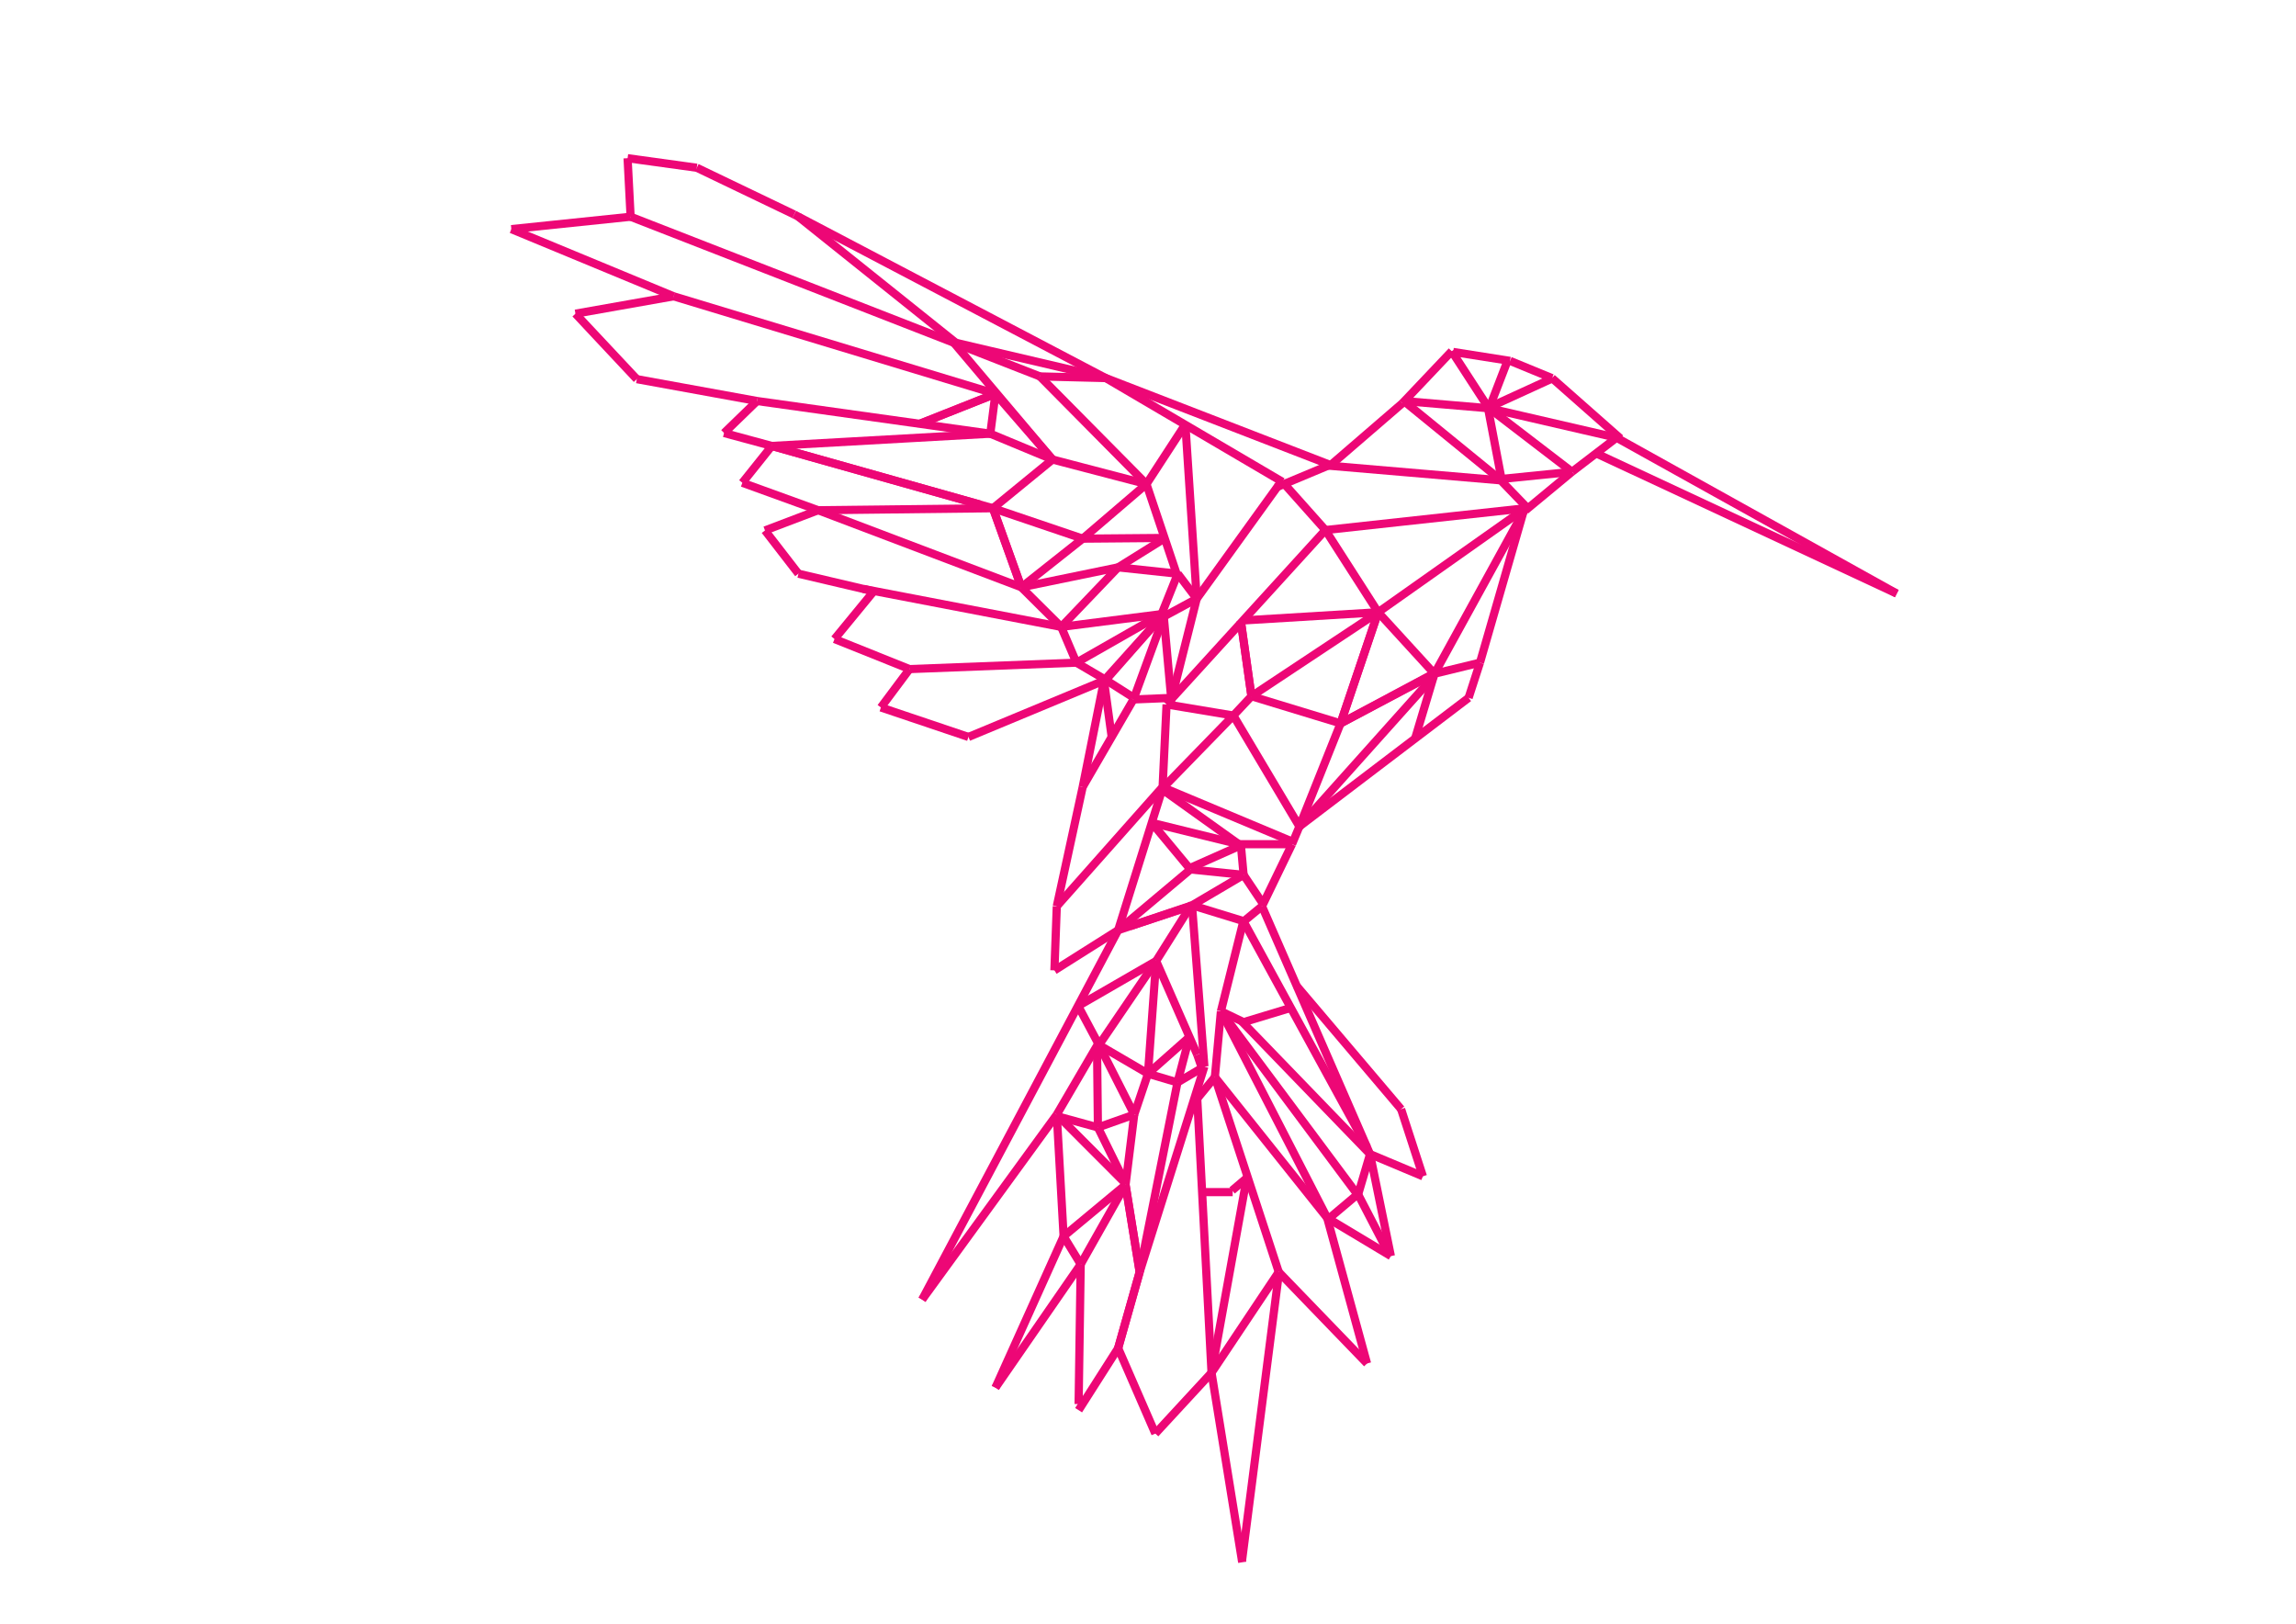
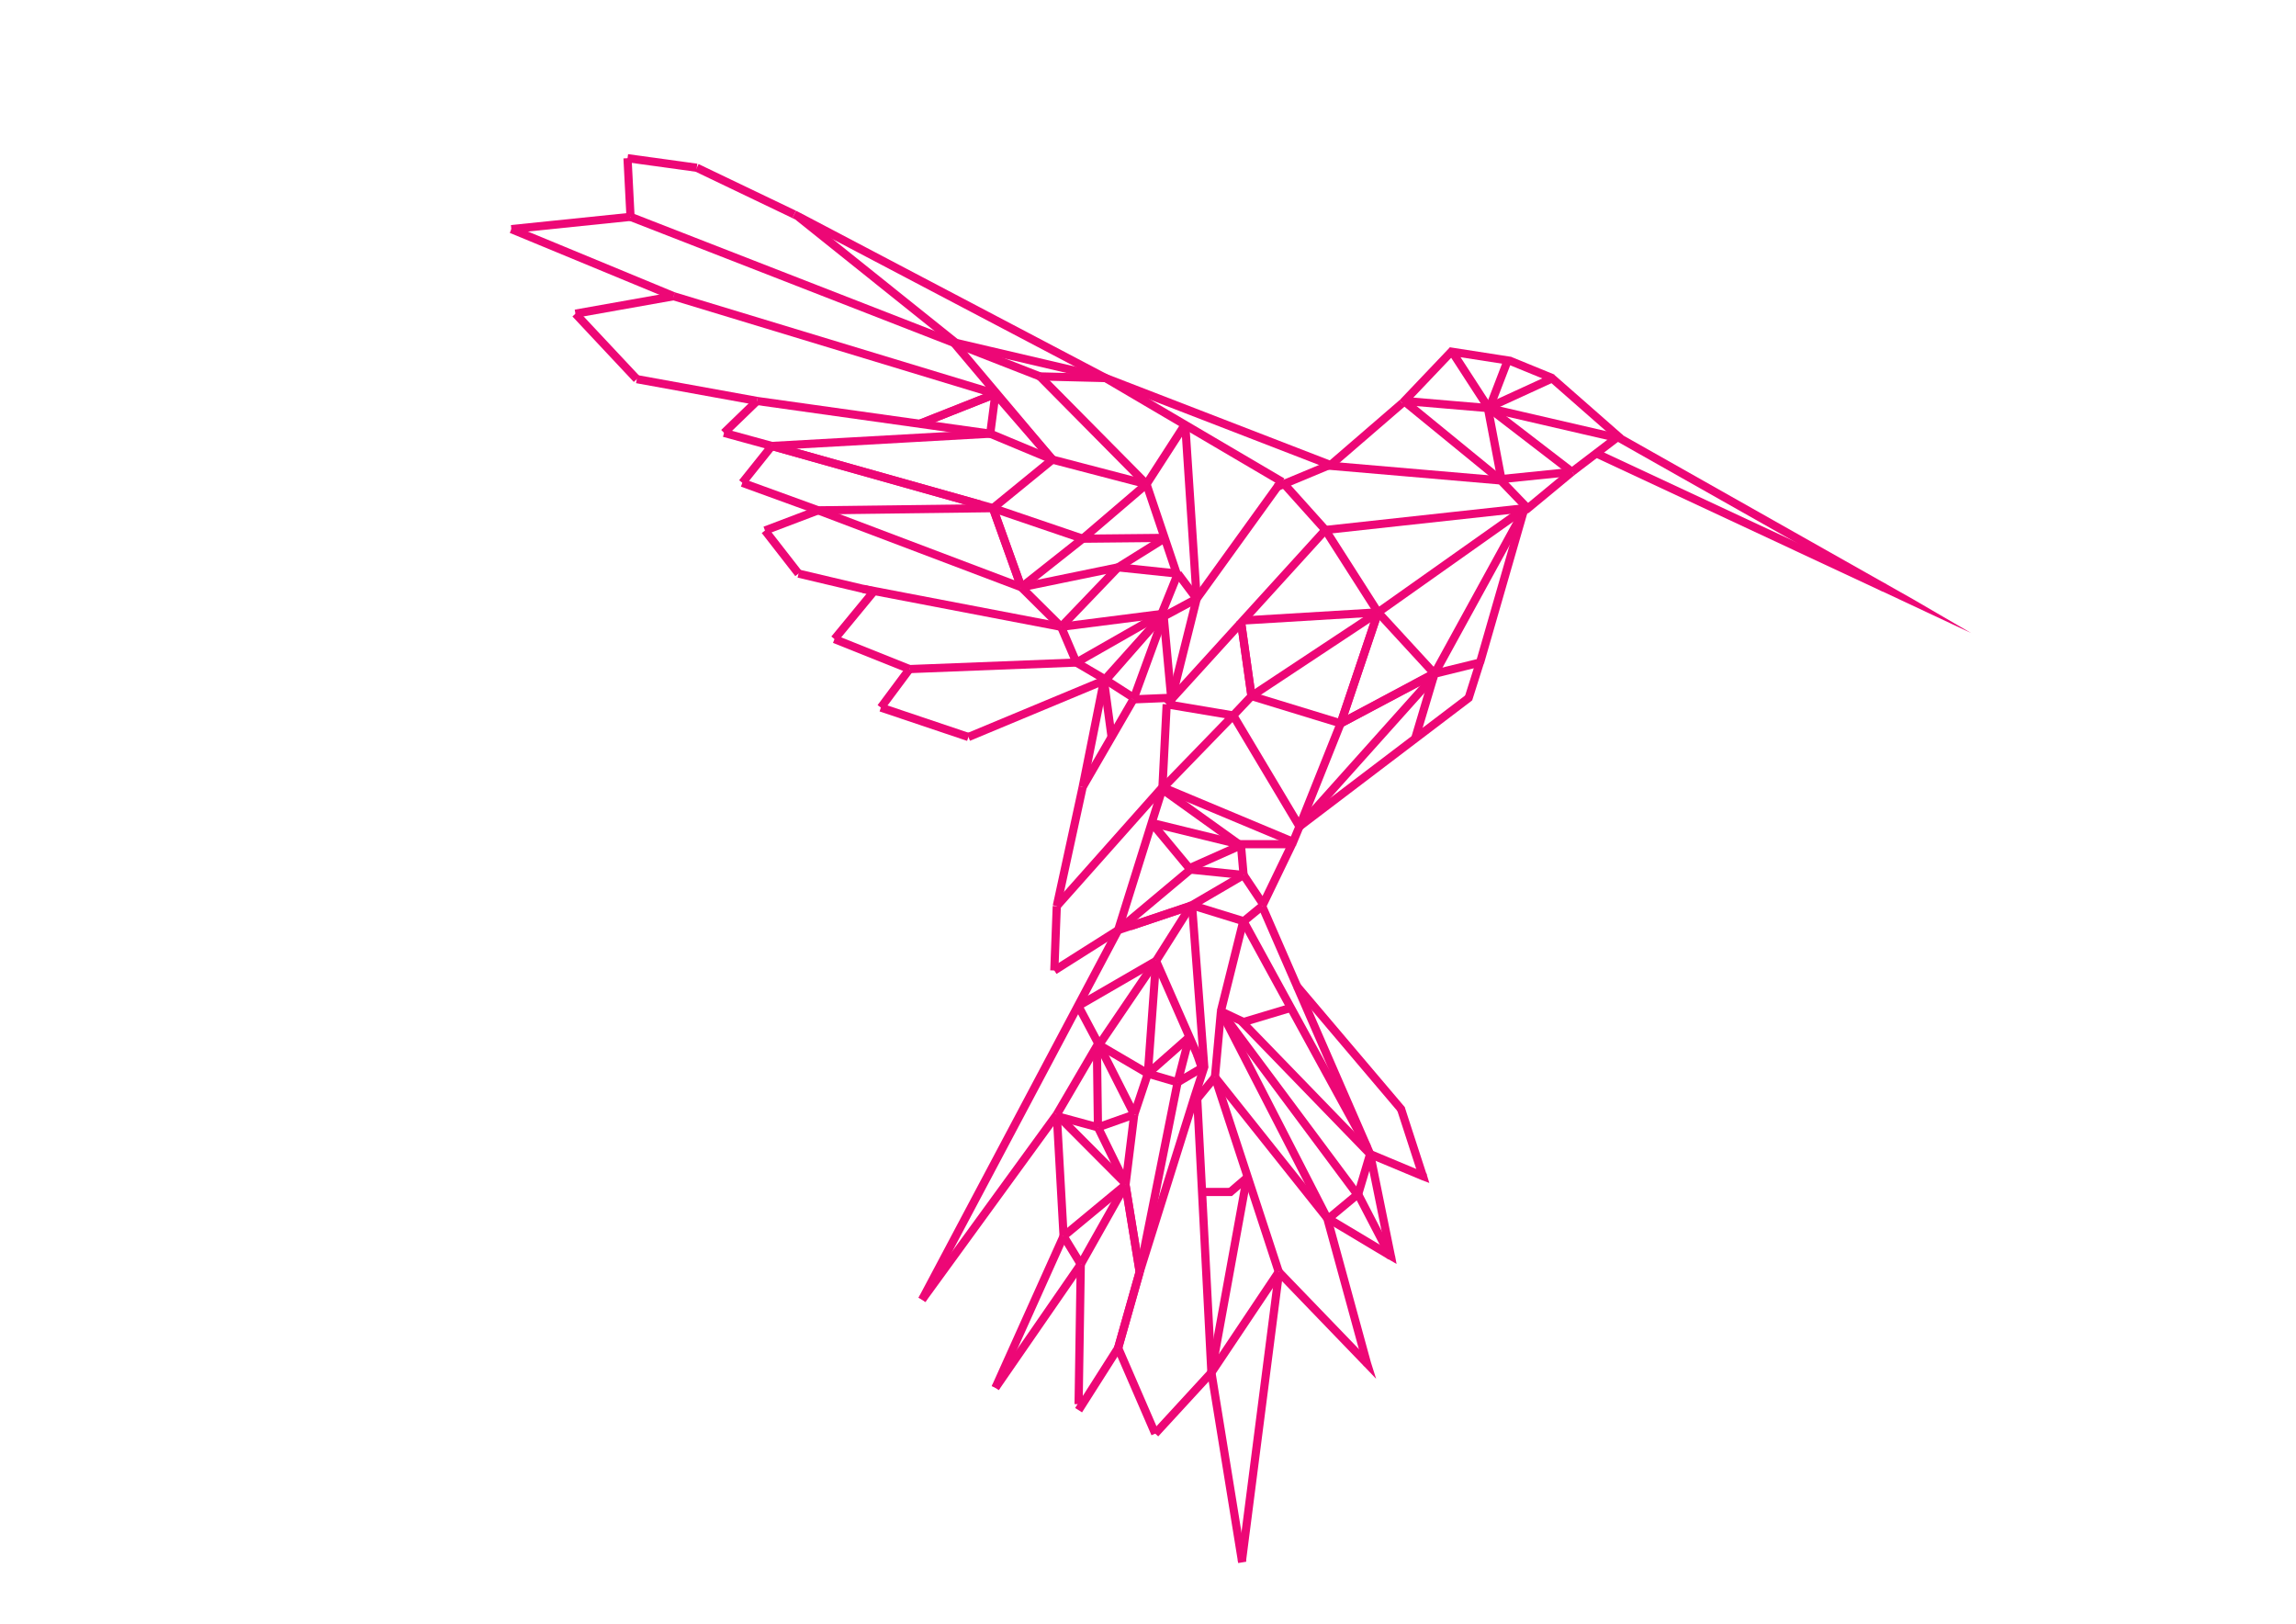
- <svg xmlns="http://www.w3.org/2000/svg" viewBox="0 0 841.89 595.28">
-   <defs>
-     <style>.cls-1{fill:none;stroke:#ed0776;stroke-miterlimit:10;stroke-width:3px;}</style>
-   </defs>
-   <g id="Layer_2" data-name="Layer 2">
-     <line class="cls-1" x1="526" y1="247.66" x2="526" y2="246.99" />
-     <line class="cls-1" x1="514.25" y1="147.81" x2="487.92" y2="170.52" />
-     <polyline class="cls-1" points="576.42 172.97 560.21 186.39 559.33 187.12" />
-     <polyline class="cls-1" points="560.42 186.61 560.21 186.39 549.87 175.66" />
-     <line class="cls-1" x1="549.87" y1="175.66" x2="576.42" y2="172.97" />
-     <line class="cls-1" x1="532.31" y1="128.75" x2="545.62" y2="149.25" />
-     <line class="cls-1" x1="585.26" y1="166.2" x2="695.5" y2="217.62" />
-     <line class="cls-1" x1="695.5" y1="217.62" x2="592.75" y2="160.47" />
-     <line class="cls-1" x1="470.25" y1="176.66" x2="486" y2="194.33" />
-     <polyline class="cls-1" points="486 194.33 429.57 256.26 427.75 258.25" />
-     <polyline class="cls-1" points="429.38 257 429.57 256.26 438.81 219.5" />
-     <line class="cls-1" x1="434.65" y1="155.54" x2="438.81" y2="219.5" />
-     <line class="cls-1" x1="438.81" y1="219.5" x2="470.1" y2="176.11" />
-     <line class="cls-1" x1="405.44" y1="138.59" x2="470.25" y2="176.66" />
-     <line class="cls-1" x1="487.92" y1="170.51" x2="405.44" y2="138.59" />
-     <line class="cls-1" x1="415.61" y1="256.43" x2="397" y2="288.5" />
-     <line class="cls-1" x1="425.96" y1="288.9" x2="387.5" y2="332.25" />
-     <line class="cls-1" x1="387.5" y1="332.25" x2="397" y2="288.5" />
-     <line class="cls-1" x1="436.5" y1="318.75" x2="422.32" y2="301.66" />
-     <polyline class="cls-1" points="410 341 422.32 301.66 426.29 289" />
-     <line class="cls-1" x1="455.13" y1="310.13" x2="426.45" y2="289.63" />
-     <line class="cls-1" x1="436.5" y1="318.75" x2="410" y2="341" />
-     <line class="cls-1" x1="410" y1="341" x2="436.5" y2="332.25" />
-     <line class="cls-1" x1="436.5" y1="332.25" x2="456" y2="320.75" />
-     <line class="cls-1" x1="456" y1="320.75" x2="436.5" y2="318.75" />
-     <polyline class="cls-1" points="444.24 503.25 455.41 572.23 455.5 572.75" />
-     <polyline class="cls-1" points="455.39 572.42 455.41 572.23 468.88 467.25" />
-     <line class="cls-1" x1="444.24" y1="503.25" x2="457.17" y2="431.75" />
-     <line class="cls-1" x1="468.88" y1="466.34" x2="444.24" y2="503.25" />
-     <line class="cls-1" x1="423.93" y1="352.31" x2="439" y2="386.68" />
-     <line class="cls-1" x1="441.62" y1="391" x2="437.09" y2="331.9" />
-     <line class="cls-1" x1="414.35" y1="339.56" x2="437.09" y2="331.9" />
-     <line class="cls-1" x1="423.93" y1="352.31" x2="395.35" y2="368.81" />
-     <line class="cls-1" x1="386.63" y1="355.75" x2="410" y2="341" />
-     <line class="cls-1" x1="412.71" y1="434.38" x2="417.89" y2="466.34" />
-     <line class="cls-1" x1="420.94" y1="393.62" x2="402.98" y2="383.12" />
-     <line class="cls-1" x1="402.98" y1="383.12" x2="415.9" y2="408.62" />
-     <line class="cls-1" x1="415.9" y1="408.62" x2="412.71" y2="434.38" />
-     <line class="cls-1" x1="455.92" y1="337.68" x2="437.09" y2="331.9" />
-     <line class="cls-1" x1="410" y1="341" x2="338.12" y2="476.46" />
-     <line class="cls-1" x1="338.12" y1="476.46" x2="387.5" y2="408.62" />
-     <line class="cls-1" x1="402.58" y1="413.33" x2="387.53" y2="409.2" />
-     <line class="cls-1" x1="396.27" y1="463.5" x2="390" y2="453.25" />
-     <line class="cls-1" x1="390" y1="453.25" x2="365" y2="508.75" />
-     <line class="cls-1" x1="365" y1="508.75" x2="396.27" y2="463.5" />
-     <line class="cls-1" x1="404.8" y1="249.52" x2="407.63" y2="270.18" />
-     <line class="cls-1" x1="397" y1="288.5" x2="404.8" y2="249.52" />
-     <line class="cls-1" x1="292.76" y1="79.46" x2="350.5" y2="125.66" />
-     <polyline class="cls-1" points="350.5 125.67 405.25 138.5 405.8 138.63" />
-     <polyline class="cls-1" points="405.44 138.59 405.25 138.5 292.76 79.44 291.2 78.63" />
-     <polyline class="cls-1" points="426.73 225.14 405.48 249.29 405.06 249.77" />
-     <polyline class="cls-1" points="405.08 249.04 405.48 249.29 415.33 255.56" />
-     <line class="cls-1" x1="429.38" y1="255.25" x2="426.73" y2="226.04" />
-     <line class="cls-1" x1="349.75" y1="125.67" x2="231.23" y2="79.46" />
-     <line class="cls-1" x1="426.73" y1="226.04" x2="415.61" y2="256.43" />
-     <line class="cls-1" x1="415.61" y1="256.43" x2="430" y2="255.84" />
-     <line class="cls-1" x1="426.73" y1="226.04" x2="438.81" y2="219.5" />
-     <line class="cls-1" x1="559.33" y1="186.33" x2="526" y2="246.99" />
-     <line class="cls-1" x1="552.68" y1="132.5" x2="546.06" y2="149.69" />
-     <line class="cls-1" x1="569.09" y1="138.63" x2="553.71" y2="132.31" />
-     <line class="cls-1" x1="594.17" y1="160.75" x2="569.09" y2="138.63" />
-     <line class="cls-1" x1="546.06" y1="149.69" x2="592.75" y2="160.47" />
-     <polyline class="cls-1" points="532.32 128.75 514.98 147.04 514.88 147.13 514.25 147.81" />
-     <polyline class="cls-1" points="514.75 147.02 514.88 147.13 549.88 175.66" />
-     <polyline class="cls-1" points="514.75 147.02 514.98 147.04 545.63 149.65 546.07 149.69" />
-     <polyline class="cls-1" points="545.63 149.69 550.55 175.53 550.64 176.01" />
-     <line class="cls-1" x1="559.33" y1="186.33" x2="486" y2="194.33" />
-     <line class="cls-1" x1="505.33" y1="224.46" x2="486" y2="194.33" />
-     <line class="cls-1" x1="505.33" y1="224.46" x2="559.33" y2="186.33" />
-     <line class="cls-1" x1="455.56" y1="227.48" x2="505.33" y2="224.46" />
-     <polyline class="cls-1" points="476.46 303 525.26 248.49 526 247.66" />
-     <line class="cls-1" x1="491.56" y1="265.2" x2="524.33" y2="247.66" />
-     <line class="cls-1" x1="491.56" y1="265.2" x2="476.46" y2="303" />
-     <polyline class="cls-1" points="526.39 247.48 525.96 247.01 505.33 224.46" />
-     <line class="cls-1" x1="491.56" y1="265.2" x2="505.33" y2="224.46" />
-     <polyline class="cls-1" points="526 246.99 525.96 247.01 491.56 265.2" />
-     <line class="cls-1" x1="458.88" y1="255.25" x2="491.56" y2="265.2" />
-     <line class="cls-1" x1="458.88" y1="255.25" x2="505.33" y2="224.46" />
-     <line class="cls-1" x1="505.33" y1="224.46" x2="491.56" y2="265.2" />
-     <line class="cls-1" x1="454.97" y1="227.62" x2="458.88" y2="255.25" />
-     <line class="cls-1" x1="452.25" y1="262.33" x2="476.46" y2="303" />
-     <line class="cls-1" x1="458.88" y1="255.25" x2="452.25" y2="262.33" />
-     <line class="cls-1" x1="452.25" y1="262.33" x2="427.75" y2="258.25" />
-     <line class="cls-1" x1="454.97" y1="227.62" x2="458.88" y2="255.25" />
-     <line class="cls-1" x1="427.75" y1="258.25" x2="426.25" y2="289.62" />
-     <line class="cls-1" x1="452.25" y1="262.33" x2="426.29" y2="289" />
-     <line class="cls-1" x1="426" y1="288.5" x2="473.75" y2="308.5" />
-     <line class="cls-1" x1="476.46" y1="303" x2="473.75" y2="309.5" />
-     <line class="cls-1" x1="549.76" y1="176.06" x2="487.01" y2="170.7" />
-     <line class="cls-1" x1="467.84" y1="178.72" x2="487.01" y2="170.7" />
-     <line class="cls-1" x1="456" y1="320.75" x2="463.13" y2="331.38" />
-     <polyline class="cls-1" points="462.75 332.25 463.16 331.4 473.75 309.5" />
-     <polyline class="cls-1" points="473.75 309.5 454.97 309.5 454.25 309.5" />
-     <line class="cls-1" x1="454.97" y1="309.5" x2="456" y2="320.75" />
-     <line class="cls-1" x1="420.38" y1="177.47" x2="431.86" y2="211.65" />
-     <line class="cls-1" x1="381.31" y1="138" x2="405.44" y2="138.6" />
-     <line class="cls-1" x1="420.38" y1="177.47" x2="434.65" y2="155.54" />
-     <line class="cls-1" x1="438.81" y1="219.5" x2="431.86" y2="210.33" />
-     <polyline class="cls-1" points="455.92 337.68 456 337.83 501.26 420.62" />
-     <line class="cls-1" x1="502.36" y1="423.12" x2="462.75" y2="332.25" />
-     <polyline class="cls-1" points="462.75 332.25 456 337.83 455.94 337.88" />
-     <line class="cls-1" x1="455.92" y1="337.68" x2="447.68" y2="370.75" />
-     <line class="cls-1" x1="447.68" y1="370.75" x2="486.65" y2="446.5" />
-     <line class="cls-1" x1="486.65" y1="446.5" x2="510" y2="460.5" />
-     <line class="cls-1" x1="510" y1="460.5" x2="502.36" y2="423.12" />
-     <line class="cls-1" x1="473.31" y1="369.5" x2="456" y2="374.74" />
-     <line class="cls-1" x1="447.68" y1="370.75" x2="445.47" y2="394.88" />
-     <line class="cls-1" x1="502.36" y1="423.12" x2="455.25" y2="374.38" />
-     <line class="cls-1" x1="445.47" y1="394.88" x2="486.65" y2="446.5" />
-     <line class="cls-1" x1="445.47" y1="394.88" x2="468.88" y2="466.34" />
-     <line class="cls-1" x1="468.88" y1="466.34" x2="501.26" y2="499.88" />
-     <line class="cls-1" x1="501.26" y1="499.88" x2="486.65" y2="446.5" />
-     <line class="cls-1" x1="436.14" y1="380.17" x2="420.94" y2="393.62" />
-     <polyline class="cls-1" points="441.62 391 438.02 402.44 417.89 466.34" />
-     <line class="cls-1" x1="417.89" y1="466.34" x2="410" y2="494.25" />
-     <line class="cls-1" x1="410" y1="494.25" x2="423.63" y2="525.57" />
-     <line class="cls-1" x1="423.63" y1="525.57" x2="444.24" y2="503.25" />
-     <line class="cls-1" x1="444.24" y1="503.25" x2="439" y2="402.75" />
-     <line class="cls-1" x1="402.58" y1="413.33" x2="412.71" y2="433.88" />
-     <line class="cls-1" x1="402.58" y1="413.33" x2="402.25" y2="383.38" />
-     <line class="cls-1" x1="402.58" y1="382.81" x2="387.5" y2="408.62" />
-     <line class="cls-1" x1="387.5" y1="408.62" x2="390" y2="453.25" />
-     <line class="cls-1" x1="390" y1="453.25" x2="412.71" y2="434.38" />
-     <line class="cls-1" x1="415.9" y1="408.62" x2="402.58" y2="413.33" />
-     <line class="cls-1" x1="412.71" y1="433.88" x2="387.5" y2="408.62" />
-     <line class="cls-1" x1="412.71" y1="434.38" x2="396.27" y2="463.5" />
-     <line class="cls-1" x1="396.27" y1="463.5" x2="395.5" y2="514.75" />
-     <line class="cls-1" x1="395.5" y1="517" x2="410" y2="494.25" />
-     <line class="cls-1" x1="410" y1="494.25" x2="417.89" y2="466.34" />
-     <line class="cls-1" x1="417.89" y1="466.34" x2="412.71" y2="434.38" />
-     <line class="cls-1" x1="422.32" y1="301.66" x2="454.25" y2="309.5" />
-     <line class="cls-1" x1="386.63" y1="355.75" x2="387.5" y2="332.25" />
-     <line class="cls-1" x1="475.51" y1="361.53" x2="513.75" y2="406.63" />
-     <line class="cls-1" x1="513.75" y1="406.63" x2="521.75" y2="431.25" />
-     <line class="cls-1" x1="521.75" y1="431.25" x2="502.36" y2="423.12" />
-     <line class="cls-1" x1="456" y1="374.74" x2="447.68" y2="370.75" />
-     <line class="cls-1" x1="558.6" y1="187.66" x2="542.67" y2="242.94" />
-     <line class="cls-1" x1="542.67" y1="242.94" x2="526" y2="246.99" />
-     <line class="cls-1" x1="542.67" y1="242.94" x2="538.5" y2="255.84" />
-     <line class="cls-1" x1="538.5" y1="255.84" x2="476.46" y2="303" />
-     <line class="cls-1" x1="526" y1="246.99" x2="518.89" y2="270.75" />
-     <line class="cls-1" x1="426.73" y1="225.14" x2="404.8" y2="249.52" />
-     <line class="cls-1" x1="404.8" y1="249.52" x2="355.11" y2="270.18" />
-     <line class="cls-1" x1="355.11" y1="270.18" x2="323" y2="259.36" />
-     <line class="cls-1" x1="323" y1="259.36" x2="333.5" y2="245.3" />
-     <line class="cls-1" x1="333.5" y1="245.3" x2="394.7" y2="242.94" />
-     <line class="cls-1" x1="394.7" y1="242.94" x2="405.08" y2="249.04" />
-     <line class="cls-1" x1="394.7" y1="242.94" x2="425.92" y2="225.14" />
-     <line class="cls-1" x1="333.5" y1="245.3" x2="306" y2="234.28" />
-     <line class="cls-1" x1="306" y1="234.28" x2="320.47" y2="216.66" />
-     <line class="cls-1" x1="389.12" y1="229.83" x2="394.7" y2="242.94" />
-     <line class="cls-1" x1="374.5" y1="215.3" x2="410" y2="208" />
-     <line class="cls-1" x1="364.1" y1="186.33" x2="283" y2="163.49" />
-     <line class="cls-1" x1="374.5" y1="215.3" x2="397" y2="197.48" />
-     <line class="cls-1" x1="397" y1="197.48" x2="364.1" y2="186.33" />
-     <line class="cls-1" x1="364.1" y1="186.33" x2="374.5" y2="215.3" />
-     <line class="cls-1" x1="283" y1="163.49" x2="265.5" y2="158.75" />
-     <line class="cls-1" x1="265.5" y1="158.75" x2="277.6" y2="147.02" />
-     <line class="cls-1" x1="277.6" y1="147.02" x2="363.13" y2="159" />
-     <line class="cls-1" x1="363.13" y1="159" x2="283" y2="163.49" />
-     <line class="cls-1" x1="385.93" y1="168.47" x2="364.1" y2="186.33" />
-     <line class="cls-1" x1="420.38" y1="177.47" x2="385.93" y2="168.47" />
-     <line class="cls-1" x1="385.93" y1="168.47" x2="349.75" y2="125.67" />
-     <line class="cls-1" x1="349.75" y1="125.67" x2="381.31" y2="138" />
-     <line class="cls-1" x1="381.31" y1="138" x2="420.38" y2="177.47" />
-     <line class="cls-1" x1="397" y1="197.48" x2="420.38" y2="177.47" />
-     <line class="cls-1" x1="397" y1="197.48" x2="427.29" y2="197.22" />
-     <line class="cls-1" x1="427.29" y1="197.22" x2="410" y2="208" />
-     <line class="cls-1" x1="389.12" y1="229.83" x2="425.92" y2="225.14" />
-     <line class="cls-1" x1="410" y1="208" x2="389.12" y2="229.83" />
-     <line class="cls-1" x1="410" y1="208" x2="431.86" y2="210.33" />
-     <line class="cls-1" x1="431.86" y1="210.33" x2="425.92" y2="225.14" />
-     <line class="cls-1" x1="365" y1="144.37" x2="337.25" y2="155.37" />
-     <line class="cls-1" x1="277.6" y1="147.02" x2="233.5" y2="139" />
-     <line class="cls-1" x1="233.5" y1="139" x2="211" y2="115" />
-     <line class="cls-1" x1="211" y1="115" x2="247" y2="108.63" />
-     <line class="cls-1" x1="247" y1="108.63" x2="365" y2="144.37" />
-     <line class="cls-1" x1="247" y1="108.63" x2="187.5" y2="84" />
-     <line class="cls-1" x1="187.5" y1="84" x2="231.23" y2="79.46" />
-     <line class="cls-1" x1="291.2" y1="78.63" x2="255.5" y2="61.5" />
-     <line class="cls-1" x1="255.5" y1="61.5" x2="230.12" y2="58" />
-     <line class="cls-1" x1="230.12" y1="58" x2="231.23" y2="79.46" />
-     <line class="cls-1" x1="363.12" y1="159" x2="385.93" y2="168.47" />
-     <line class="cls-1" x1="365" y1="144.37" x2="385.93" y2="168.47" />
-     <line class="cls-1" x1="365" y1="144.37" x2="337.25" y2="155.37" />
-     <line class="cls-1" x1="363.12" y1="159" x2="365" y2="144.37" />
-     <line class="cls-1" x1="300" y1="187.06" x2="374.5" y2="215.3" />
-     <line class="cls-1" x1="300" y1="187.06" x2="364.1" y2="186.33" />
-     <line class="cls-1" x1="364.1" y1="186.33" x2="374.5" y2="215.3" />
-     <line class="cls-1" x1="283" y1="163.49" x2="272.2" y2="176.99" />
-     <line class="cls-1" x1="272.2" y1="176.99" x2="300" y2="187.06" />
-     <line class="cls-1" x1="359.35" y1="184.99" x2="283" y2="163.49" />
-     <line class="cls-1" x1="316.55" y1="215.91" x2="389.12" y2="229.83" />
-     <polyline class="cls-1" points="319.75 216.66 316.55 215.91 316.5 215.9 292.76 210.33" />
-     <line class="cls-1" x1="292.76" y1="210.33" x2="280.5" y2="194.47" />
-     <line class="cls-1" x1="280.5" y1="194.47" x2="300" y2="187.06" />
-     <line class="cls-1" x1="374.5" y1="215.3" x2="389.12" y2="229.83" />
-     <line class="cls-1" x1="455.94" y1="309.5" x2="436.56" y2="318.12" />
-     <line class="cls-1" x1="395.35" y1="368.81" x2="402.98" y2="383.12" />
-     <line class="cls-1" x1="402.98" y1="383.12" x2="423.93" y2="352.31" />
-     <line class="cls-1" x1="423.93" y1="352.31" x2="420.94" y2="393.63" />
-     <line class="cls-1" x1="420.94" y1="393.63" x2="415.9" y2="408.62" />
-     <line class="cls-1" x1="423.93" y1="352.31" x2="437.09" y2="331.38" />
-     <line class="cls-1" x1="436.14" y1="380.17" x2="431.75" y2="396.84" />
-     <line class="cls-1" x1="431.75" y1="396.84" x2="417.89" y2="466.34" />
-     <line class="cls-1" x1="440.74" y1="437.05" x2="452" y2="437.05" />
-     <line class="cls-1" x1="451.8" y1="436.43" x2="457.08" y2="431.93" />
-     <line class="cls-1" x1="431.75" y1="396.84" x2="441.62" y2="391" />
-     <line class="cls-1" x1="440.5" y1="391" x2="439" y2="386.68" />
-     <line class="cls-1" x1="431.75" y1="396.84" x2="420.94" y2="393.63" />
-     <line class="cls-1" x1="439" y1="402.75" x2="445.47" y2="394.88" />
-     <line class="cls-1" x1="553.71" y1="132.31" x2="532.84" y2="129.03" />
-     <line class="cls-1" x1="592.75" y1="160.47" x2="576.42" y2="172.97" />
-     <line class="cls-1" x1="546.06" y1="149.69" x2="576.42" y2="172.97" />
-     <line class="cls-1" x1="569.41" y1="138.63" x2="545.25" y2="149.69" />
-     <line class="cls-1" x1="502.36" y1="423.12" x2="497.92" y2="438.17" />
-     <line class="cls-1" x1="497.92" y1="437.75" x2="486.65" y2="447.25" />
-     <line class="cls-1" x1="497.92" y1="437.75" x2="509.58" y2="460.25" />
-     <line class="cls-1" x1="497.92" y1="438.17" x2="447.68" y2="370.75" />
+ <svg xmlns="http://www.w3.org/2000/svg" version="1.1" id="Layer_1" x="0px" y="0px" viewBox="0 0 841.9 595.3" style="enable-background:new 0 0 841.9 595.3;" xml:space="preserve">
+   <style type="text/css">
+ 	.st0{fill:none;stroke:#ED0776;stroke-width:3;stroke-miterlimit:10;}
+ 	.st1{fill:#ED0776;}
+ </style>
+   <g id="Layer_2_1_">
+     <line class="st0" x1="526" y1="247.7" x2="526" y2="247" />
+     <line class="st0" x1="514.2" y1="147.8" x2="487.9" y2="170.5" />
+     <polyline class="st0" points="576.4,173 560.2,186.4 559.3,187.1  " />
+     <polyline class="st0" points="560.4,186.6 560.2,186.4 549.9,175.7  " />
+     <line class="st0" x1="549.9" y1="175.7" x2="576.4" y2="173" />
+     <line class="st0" x1="532.3" y1="128.7" x2="545.6" y2="149.2" />
+     <line class="st0" x1="585.3" y1="166.2" x2="690.9" y2="215.5" />
+     <g>
+       <polygon class="st1" points="690.4,216.9 592.2,161.4 593.7,158.8 701.5,219.7 722.8,232.1   " />
+     </g>
+     <line class="st0" x1="470.2" y1="176.7" x2="486" y2="194.3" />
+     <polyline class="st0" points="486,194.3 429.6,256.3 427.8,258.2  " />
+     <polyline class="st0" points="429.4,257 429.6,256.3 438.8,219.5  " />
+     <line class="st0" x1="434.6" y1="155.5" x2="438.8" y2="219.5" />
+     <line class="st0" x1="438.8" y1="219.5" x2="470.1" y2="176.1" />
+     <line class="st0" x1="405.4" y1="138.6" x2="470.2" y2="176.7" />
+     <line class="st0" x1="487.9" y1="170.5" x2="405.4" y2="138.6" />
+     <line class="st0" x1="415.6" y1="256.4" x2="397" y2="288.5" />
+     <line class="st0" x1="426" y1="288.9" x2="387.5" y2="332.2" />
+     <line class="st0" x1="387.5" y1="332.2" x2="397" y2="288.5" />
+     <line class="st0" x1="436.5" y1="318.8" x2="422.3" y2="301.7" />
+     <polyline class="st0" points="410,341 422.3,301.7 426.3,289  " />
+     <line class="st0" x1="455.1" y1="310.1" x2="426.5" y2="289.6" />
+     <line class="st0" x1="436.5" y1="318.8" x2="410" y2="341" />
+     <line class="st0" x1="410" y1="341" x2="436.5" y2="332.2" />
+     <line class="st0" x1="436.5" y1="332.2" x2="456" y2="320.8" />
+     <line class="st0" x1="456" y1="320.8" x2="436.5" y2="318.8" />
+     <polyline class="st0" points="444.2,503.2 455.4,572.2 455.5,572.8  " />
+     <polyline class="st0" points="455.4,572.4 455.4,572.2 468.9,467.2  " />
+     <line class="st0" x1="444.2" y1="503.2" x2="457.2" y2="431.8" />
+     <line class="st0" x1="468.9" y1="466.3" x2="444.2" y2="503.2" />
+     <line class="st0" x1="423.9" y1="352.3" x2="439.1" y2="386.9" />
+     <line class="st0" x1="441.6" y1="391.4" x2="437.1" y2="331.9" />
+     <line class="st0" x1="414.4" y1="339.6" x2="437.1" y2="331.9" />
+     <line class="st0" x1="423.9" y1="352.3" x2="395.4" y2="368.8" />
+     <line class="st0" x1="386.6" y1="355.8" x2="410" y2="341" />
+     <line class="st0" x1="412.7" y1="434.4" x2="417.9" y2="466.3" />
+     <line class="st0" x1="420.9" y1="393.6" x2="403" y2="383.1" />
+     <line class="st0" x1="403" y1="383.1" x2="415.9" y2="408.6" />
+     <line class="st0" x1="415.9" y1="408.6" x2="412.7" y2="434.4" />
+     <line class="st0" x1="455.9" y1="337.7" x2="437.1" y2="331.9" />
+     <line class="st0" x1="410" y1="341" x2="338.1" y2="476.5" />
+     <line class="st0" x1="338.1" y1="476.5" x2="387.5" y2="408.6" />
+     <line class="st0" x1="402.6" y1="413.3" x2="387.5" y2="409.2" />
+     <line class="st0" x1="396.3" y1="463.5" x2="390" y2="453.2" />
+     <line class="st0" x1="390" y1="453.2" x2="365" y2="508.8" />
+     <line class="st0" x1="365" y1="508.8" x2="396.3" y2="463.5" />
+     <line class="st0" x1="404.8" y1="249.5" x2="407.6" y2="270.2" />
+     <line class="st0" x1="397" y1="288.5" x2="404.8" y2="249.5" />
+     <line class="st0" x1="292.8" y1="79.5" x2="350.5" y2="125.7" />
+     <polyline class="st0" points="350.5,125.7 405.2,138.5 405.8,138.6  " />
+     <polyline class="st0" points="405.4,138.6 405.2,138.5 292.8,79.4 291.2,78.6  " />
+     <polyline class="st0" points="426.7,225.1 405.5,249.3 405.1,249.8  " />
+     <polyline class="st0" points="405.1,249 405.5,249.3 415.3,255.6  " />
+     <line class="st0" x1="429.4" y1="255.2" x2="426.7" y2="226" />
+     <line class="st0" x1="349.8" y1="125.7" x2="231.2" y2="79.5" />
+     <line class="st0" x1="426.7" y1="226" x2="415.6" y2="256.4" />
+     <line class="st0" x1="415.6" y1="256.4" x2="430" y2="255.8" />
+     <line class="st0" x1="426.7" y1="226" x2="438.8" y2="219.5" />
+     <line class="st0" x1="559.3" y1="186.3" x2="526" y2="247" />
+     <line class="st0" x1="552.7" y1="132.5" x2="546.1" y2="149.7" />
+     <line class="st0" x1="569.4" y1="138.7" x2="553.5" y2="132.2" />
+     <line class="st0" x1="594.2" y1="160.7" x2="568.9" y2="138.5" />
+     <line class="st0" x1="546.1" y1="149.7" x2="592.8" y2="160.5" />
+     <polyline class="st0" points="532.7,128.4 515,147 514.9,147.1 514.3,147.8  " />
+     <polyline class="st0" points="514.8,147 514.9,147.1 549.9,175.7  " />
+     <polyline class="st0" points="514.8,147 515,147 545.6,149.6 546.1,149.7  " />
+     <polyline class="st0" points="545.6,149.7 550.5,175.5 550.6,176  " />
+     <line class="st0" x1="559.3" y1="186.3" x2="486" y2="194.3" />
+     <line class="st0" x1="505.3" y1="224.5" x2="486" y2="194.3" />
+     <line class="st0" x1="505.3" y1="224.5" x2="559.3" y2="186.3" />
+     <line class="st0" x1="455.6" y1="227.5" x2="505.3" y2="224.5" />
+     <polyline class="st0" points="476.5,303 525.3,248.5 526,247.7  " />
+     <line class="st0" x1="491.6" y1="265.2" x2="524.3" y2="247.7" />
+     <line class="st0" x1="491.6" y1="265.2" x2="476.5" y2="303" />
+     <polyline class="st0" points="526.4,247.5 526,247 505.3,224.5  " />
+     <line class="st0" x1="491.6" y1="265.2" x2="505.3" y2="224.5" />
+     <polyline class="st0" points="526,247 526,247 491.6,265.2  " />
+     <line class="st0" x1="458.9" y1="255.2" x2="491.6" y2="265.2" />
+     <line class="st0" x1="458.9" y1="255.2" x2="505.3" y2="224.5" />
+     <line class="st0" x1="505.3" y1="224.5" x2="491.6" y2="265.2" />
+     <line class="st0" x1="455" y1="227.6" x2="458.9" y2="255.2" />
+     <line class="st0" x1="452.2" y1="262.3" x2="476.5" y2="303" />
+     <line class="st0" x1="458.9" y1="255.2" x2="452.2" y2="262.3" />
+     <line class="st0" x1="452.2" y1="262.3" x2="427.8" y2="258.2" />
+     <line class="st0" x1="455" y1="227.6" x2="458.9" y2="255.2" />
+     <line class="st0" x1="427.8" y1="258.2" x2="426.2" y2="289.6" />
+     <line class="st0" x1="452.2" y1="262.3" x2="426.3" y2="289" />
+     <line class="st0" x1="426" y1="288.5" x2="473.8" y2="308.5" />
+     <line class="st0" x1="476.5" y1="303" x2="473.8" y2="309.5" />
+     <line class="st0" x1="549.8" y1="176.1" x2="487" y2="170.7" />
+     <line class="st0" x1="467.8" y1="178.7" x2="487" y2="170.7" />
+     <line class="st0" x1="456" y1="320.8" x2="463.1" y2="331.4" />
+     <polyline class="st0" points="462.8,332.2 463.2,331.4 473.9,309.2  " />
+     <polyline class="st0" points="473.8,309.5 455,309.5 454.2,309.5  " />
+     <line class="st0" x1="455" y1="309.5" x2="456" y2="320.8" />
+     <line class="st0" x1="420.4" y1="177.5" x2="431.9" y2="211.6" />
+     <line class="st0" x1="381.3" y1="138" x2="405.4" y2="138.6" />
+     <line class="st0" x1="420.4" y1="177.5" x2="434.6" y2="155.5" />
+     <line class="st0" x1="438.8" y1="219.5" x2="431.9" y2="210.3" />
+     <polyline class="st0" points="455.9,337.7 456,337.8 501.3,420.6  " />
+     <line class="st0" x1="502.4" y1="423.1" x2="462.8" y2="332.2" />
+     <polyline class="st0" points="462.8,332.2 456,337.8 455.9,337.9  " />
+     <line class="st0" x1="455.9" y1="337.7" x2="447.6" y2="371" />
+     <line class="st0" x1="447.7" y1="370.8" x2="486.6" y2="446.5" />
+     <line class="st0" x1="486.6" y1="446.5" x2="510" y2="460.5" />
+     <line class="st0" x1="510" y1="460.5" x2="502.4" y2="423.1" />
+     <line class="st0" x1="473.3" y1="369.5" x2="456" y2="374.7" />
+     <line class="st0" x1="447.7" y1="370.8" x2="445.5" y2="394.9" />
+     <line class="st0" x1="502.4" y1="423.1" x2="455.2" y2="374.4" />
+     <line class="st0" x1="445.5" y1="394.9" x2="486.6" y2="446.5" />
+     <line class="st0" x1="445.5" y1="394.9" x2="468.9" y2="466.3" />
+     <line class="st0" x1="468.9" y1="466.3" x2="501.3" y2="499.9" />
+     <g>
+       <polygon class="st1" points="499.8,500.2 485.2,446.9 488.1,446.1 502.7,499.5 504.6,505.5 500.2,500.9   " />
+     </g>
+     <line class="st0" x1="436.1" y1="380.2" x2="420.9" y2="393.6" />
+     <polyline class="st0" points="441.7,390.8 438,402.2 417.9,466.3  " />
+     <line class="st0" x1="417.9" y1="466.3" x2="410" y2="494.2" />
+     <line class="st0" x1="410" y1="494.2" x2="423.6" y2="525.6" />
+     <line class="st0" x1="423.6" y1="525.6" x2="444.2" y2="503.2" />
+     <line class="st0" x1="444.2" y1="503.2" x2="439" y2="402.8" />
+     <line class="st0" x1="402.6" y1="413.3" x2="412.7" y2="433.9" />
+     <line class="st0" x1="402.6" y1="413.3" x2="402.2" y2="383.4" />
+     <line class="st0" x1="402.6" y1="382.8" x2="387.5" y2="408.6" />
+     <line class="st0" x1="387.5" y1="408.6" x2="390" y2="453.2" />
+     <line class="st0" x1="390" y1="453.2" x2="412.7" y2="434.4" />
+     <line class="st0" x1="415.9" y1="408.6" x2="402.6" y2="413.3" />
+     <line class="st0" x1="412.7" y1="433.9" x2="387.5" y2="408.6" />
+     <line class="st0" x1="412.7" y1="434.4" x2="396.3" y2="463.5" />
+     <line class="st0" x1="396.3" y1="463.5" x2="395.5" y2="514.8" />
+     <line class="st0" x1="395.5" y1="517" x2="410" y2="494.2" />
+     <line class="st0" x1="410" y1="494.2" x2="417.9" y2="466.3" />
+     <line class="st0" x1="417.9" y1="466.3" x2="412.7" y2="434.4" />
+     <line class="st0" x1="422.3" y1="301.7" x2="454.2" y2="309.5" />
+     <line class="st0" x1="386.6" y1="355.8" x2="387.5" y2="332.2" />
+     <line class="st0" x1="475.5" y1="361.5" x2="514" y2="406.9" />
+     <g>
+       <rect x="516.2" y="405.7" transform="matrix(0.9511 -0.309 0.309 0.9511 -104.0758 180.4759)" class="st1" width="3" height="26.2" />
+     </g>
+     <g>
+       <polygon class="st1" points="521.2,432.6 501.8,424.5 502.9,421.7 523,430.1 524.1,433.7   " />
+     </g>
+     <line class="st0" x1="456" y1="374.7" x2="447.7" y2="370.8" />
+     <line class="st0" x1="558.6" y1="187.7" x2="542.7" y2="242.9" />
+     <line class="st0" x1="542.7" y1="242.9" x2="526" y2="247" />
+     <line class="st0" x1="542.7" y1="242.7" x2="538.4" y2="256.3" />
+     <line class="st0" x1="538.9" y1="255.6" x2="476.5" y2="303" />
+     <line class="st0" x1="526" y1="247" x2="518.9" y2="270.8" />
+     <line class="st0" x1="426.7" y1="225.1" x2="404.8" y2="249.5" />
+     <line class="st0" x1="404.8" y1="249.5" x2="355.1" y2="270.2" />
+     <line class="st0" x1="355.1" y1="270.2" x2="323" y2="259.4" />
+     <line class="st0" x1="323" y1="259.4" x2="333.5" y2="245.3" />
+     <line class="st0" x1="333.5" y1="245.3" x2="394.7" y2="242.9" />
+     <line class="st0" x1="394.7" y1="242.9" x2="405.1" y2="249" />
+     <line class="st0" x1="394.7" y1="242.9" x2="425.9" y2="225.1" />
+     <line class="st0" x1="333.5" y1="245.3" x2="306" y2="234.3" />
+     <line class="st0" x1="306" y1="234.3" x2="320.5" y2="216.7" />
+     <line class="st0" x1="389.1" y1="229.8" x2="394.7" y2="242.9" />
+     <line class="st0" x1="374.5" y1="215.3" x2="410" y2="208" />
+     <line class="st0" x1="364.1" y1="186.3" x2="283" y2="163.5" />
+     <line class="st0" x1="374.5" y1="215.3" x2="397" y2="197.5" />
+     <line class="st0" x1="397" y1="197.5" x2="364.1" y2="186.3" />
+     <line class="st0" x1="364.1" y1="186.3" x2="374.5" y2="215.3" />
+     <line class="st0" x1="283" y1="163.5" x2="265.5" y2="158.7" />
+     <line class="st0" x1="265.5" y1="158.7" x2="277.6" y2="147" />
+     <line class="st0" x1="277.6" y1="147" x2="363.1" y2="159" />
+     <line class="st0" x1="363.1" y1="159" x2="283" y2="163.5" />
+     <line class="st0" x1="385.9" y1="168.5" x2="364.1" y2="186.3" />
+     <line class="st0" x1="420.4" y1="177.5" x2="385.9" y2="168.5" />
+     <line class="st0" x1="385.9" y1="168.5" x2="349.8" y2="125.7" />
+     <line class="st0" x1="349.8" y1="125.7" x2="381.3" y2="138" />
+     <line class="st0" x1="381.3" y1="138" x2="420.4" y2="177.5" />
+     <line class="st0" x1="397" y1="197.5" x2="420.4" y2="177.5" />
+     <line class="st0" x1="397" y1="197.5" x2="427.3" y2="197.2" />
+     <line class="st0" x1="427.3" y1="197.2" x2="410" y2="208" />
+     <line class="st0" x1="389.1" y1="229.8" x2="425.9" y2="225.1" />
+     <line class="st0" x1="410" y1="208" x2="389.1" y2="229.8" />
+     <line class="st0" x1="410" y1="208" x2="431.9" y2="210.3" />
+     <line class="st0" x1="431.9" y1="210.3" x2="425.9" y2="225.1" />
+     <line class="st0" x1="365" y1="144.4" x2="337.2" y2="155.4" />
+     <line class="st0" x1="277.6" y1="147" x2="233.5" y2="139" />
+     <line class="st0" x1="233.5" y1="139" x2="211" y2="115" />
+     <line class="st0" x1="211" y1="115" x2="247" y2="108.6" />
+     <line class="st0" x1="247" y1="108.6" x2="365" y2="144.4" />
+     <line class="st0" x1="247" y1="108.6" x2="187.5" y2="84" />
+     <line class="st0" x1="187.5" y1="84" x2="231.2" y2="79.5" />
+     <line class="st0" x1="291.2" y1="78.6" x2="255.5" y2="61.5" />
+     <line class="st0" x1="255.5" y1="61.5" x2="230.1" y2="58" />
+     <line class="st0" x1="230.1" y1="58" x2="231.2" y2="79.5" />
+     <line class="st0" x1="363.1" y1="159" x2="385.9" y2="168.5" />
+     <line class="st0" x1="365" y1="144.4" x2="385.9" y2="168.5" />
+     <line class="st0" x1="365" y1="144.4" x2="337.2" y2="155.4" />
+     <line class="st0" x1="363.1" y1="159" x2="365" y2="144.4" />
+     <line class="st0" x1="300" y1="187.1" x2="374.5" y2="215.3" />
+     <line class="st0" x1="300" y1="187.1" x2="364.1" y2="186.3" />
+     <line class="st0" x1="364.1" y1="186.3" x2="374.5" y2="215.3" />
+     <line class="st0" x1="283" y1="163.5" x2="272.2" y2="177" />
+     <line class="st0" x1="272.2" y1="177" x2="300" y2="187.1" />
+     <line class="st0" x1="359.4" y1="185" x2="283" y2="163.5" />
+     <line class="st0" x1="316.5" y1="215.9" x2="389.1" y2="229.8" />
+     <polyline class="st0" points="319.8,216.7 316.5,215.9 316.5,215.9 292.8,210.3  " />
+     <line class="st0" x1="292.8" y1="210.3" x2="280.5" y2="194.5" />
+     <line class="st0" x1="280.5" y1="194.5" x2="300" y2="187.1" />
+     <line class="st0" x1="374.5" y1="215.3" x2="389.1" y2="229.8" />
+     <line class="st0" x1="455.9" y1="309.5" x2="436.6" y2="318.1" />
+     <line class="st0" x1="395.4" y1="368.8" x2="403" y2="383.1" />
+     <line class="st0" x1="403" y1="383.1" x2="423.9" y2="352.3" />
+     <line class="st0" x1="423.9" y1="352.3" x2="420.9" y2="393.6" />
+     <line class="st0" x1="420.9" y1="393.6" x2="415.9" y2="408.6" />
+     <line class="st0" x1="423.9" y1="352.3" x2="437.1" y2="331.4" />
+     <line class="st0" x1="436.1" y1="380.2" x2="431.8" y2="396.8" />
+     <line class="st0" x1="431.8" y1="396.8" x2="417.9" y2="466.3" />
+     <line class="st0" x1="440.7" y1="437" x2="451.6" y2="437" />
+     <line class="st0" x1="450.7" y1="437.4" x2="457.1" y2="431.9" />
+     <line class="st0" x1="431.8" y1="396.8" x2="441.6" y2="391" />
+     <line class="st0" x1="440.5" y1="391" x2="439" y2="386.7" />
+     <line class="st0" x1="431.8" y1="396.8" x2="420.9" y2="393.6" />
+     <line class="st0" x1="439" y1="402.8" x2="445.5" y2="394.9" />
+     <line class="st0" x1="553.9" y1="132.3" x2="531.4" y2="128.8" />
+     <line class="st0" x1="592.8" y1="160.5" x2="576.4" y2="173" />
+     <line class="st0" x1="546.1" y1="149.7" x2="576.4" y2="173" />
+     <line class="st0" x1="569.4" y1="138.6" x2="545.2" y2="149.7" />
+     <line class="st0" x1="502.4" y1="423.1" x2="497.9" y2="438.2" />
+     <line class="st0" x1="497.9" y1="437.8" x2="486.6" y2="447.2" />
+     <g>
+       <polygon class="st1" points="508.5,461.3 496.6,438.4 499.3,437.1 511.1,460 511.5,460.2 512.1,463.4   " />
+     </g>
+     <line class="st0" x1="497.9" y1="438.2" x2="447.7" y2="370.8" />
  </g>
</svg>
